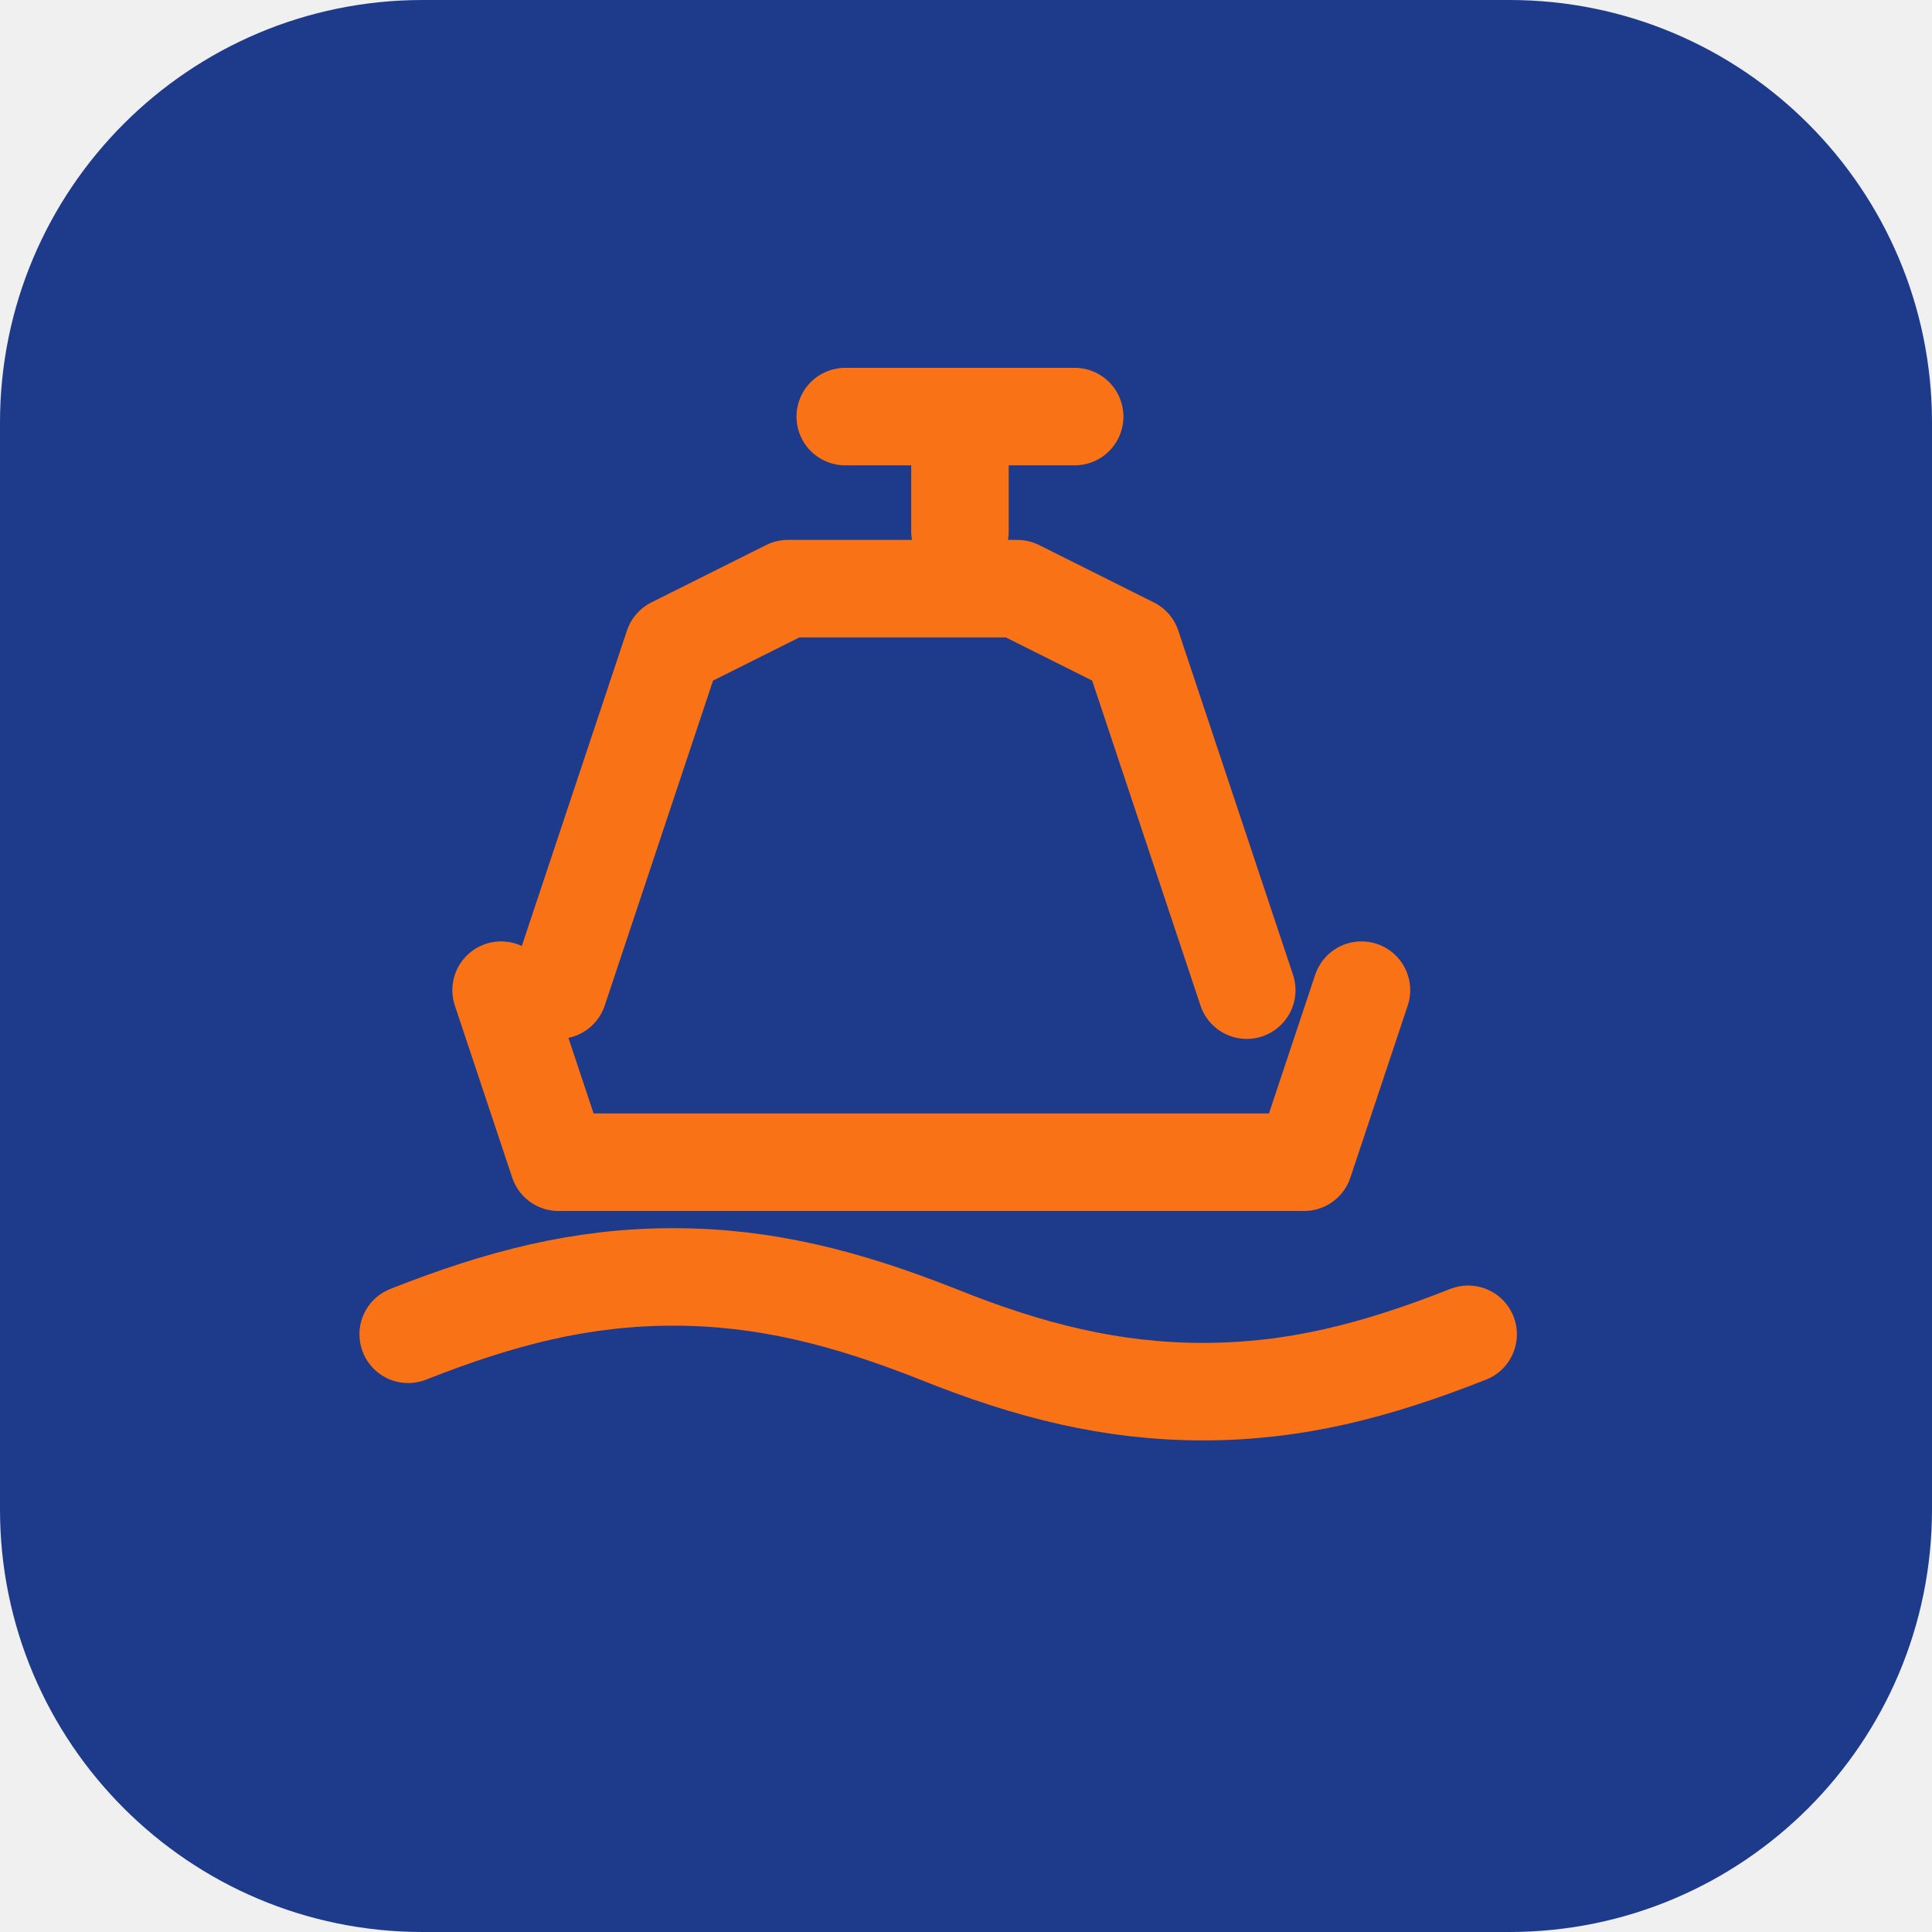
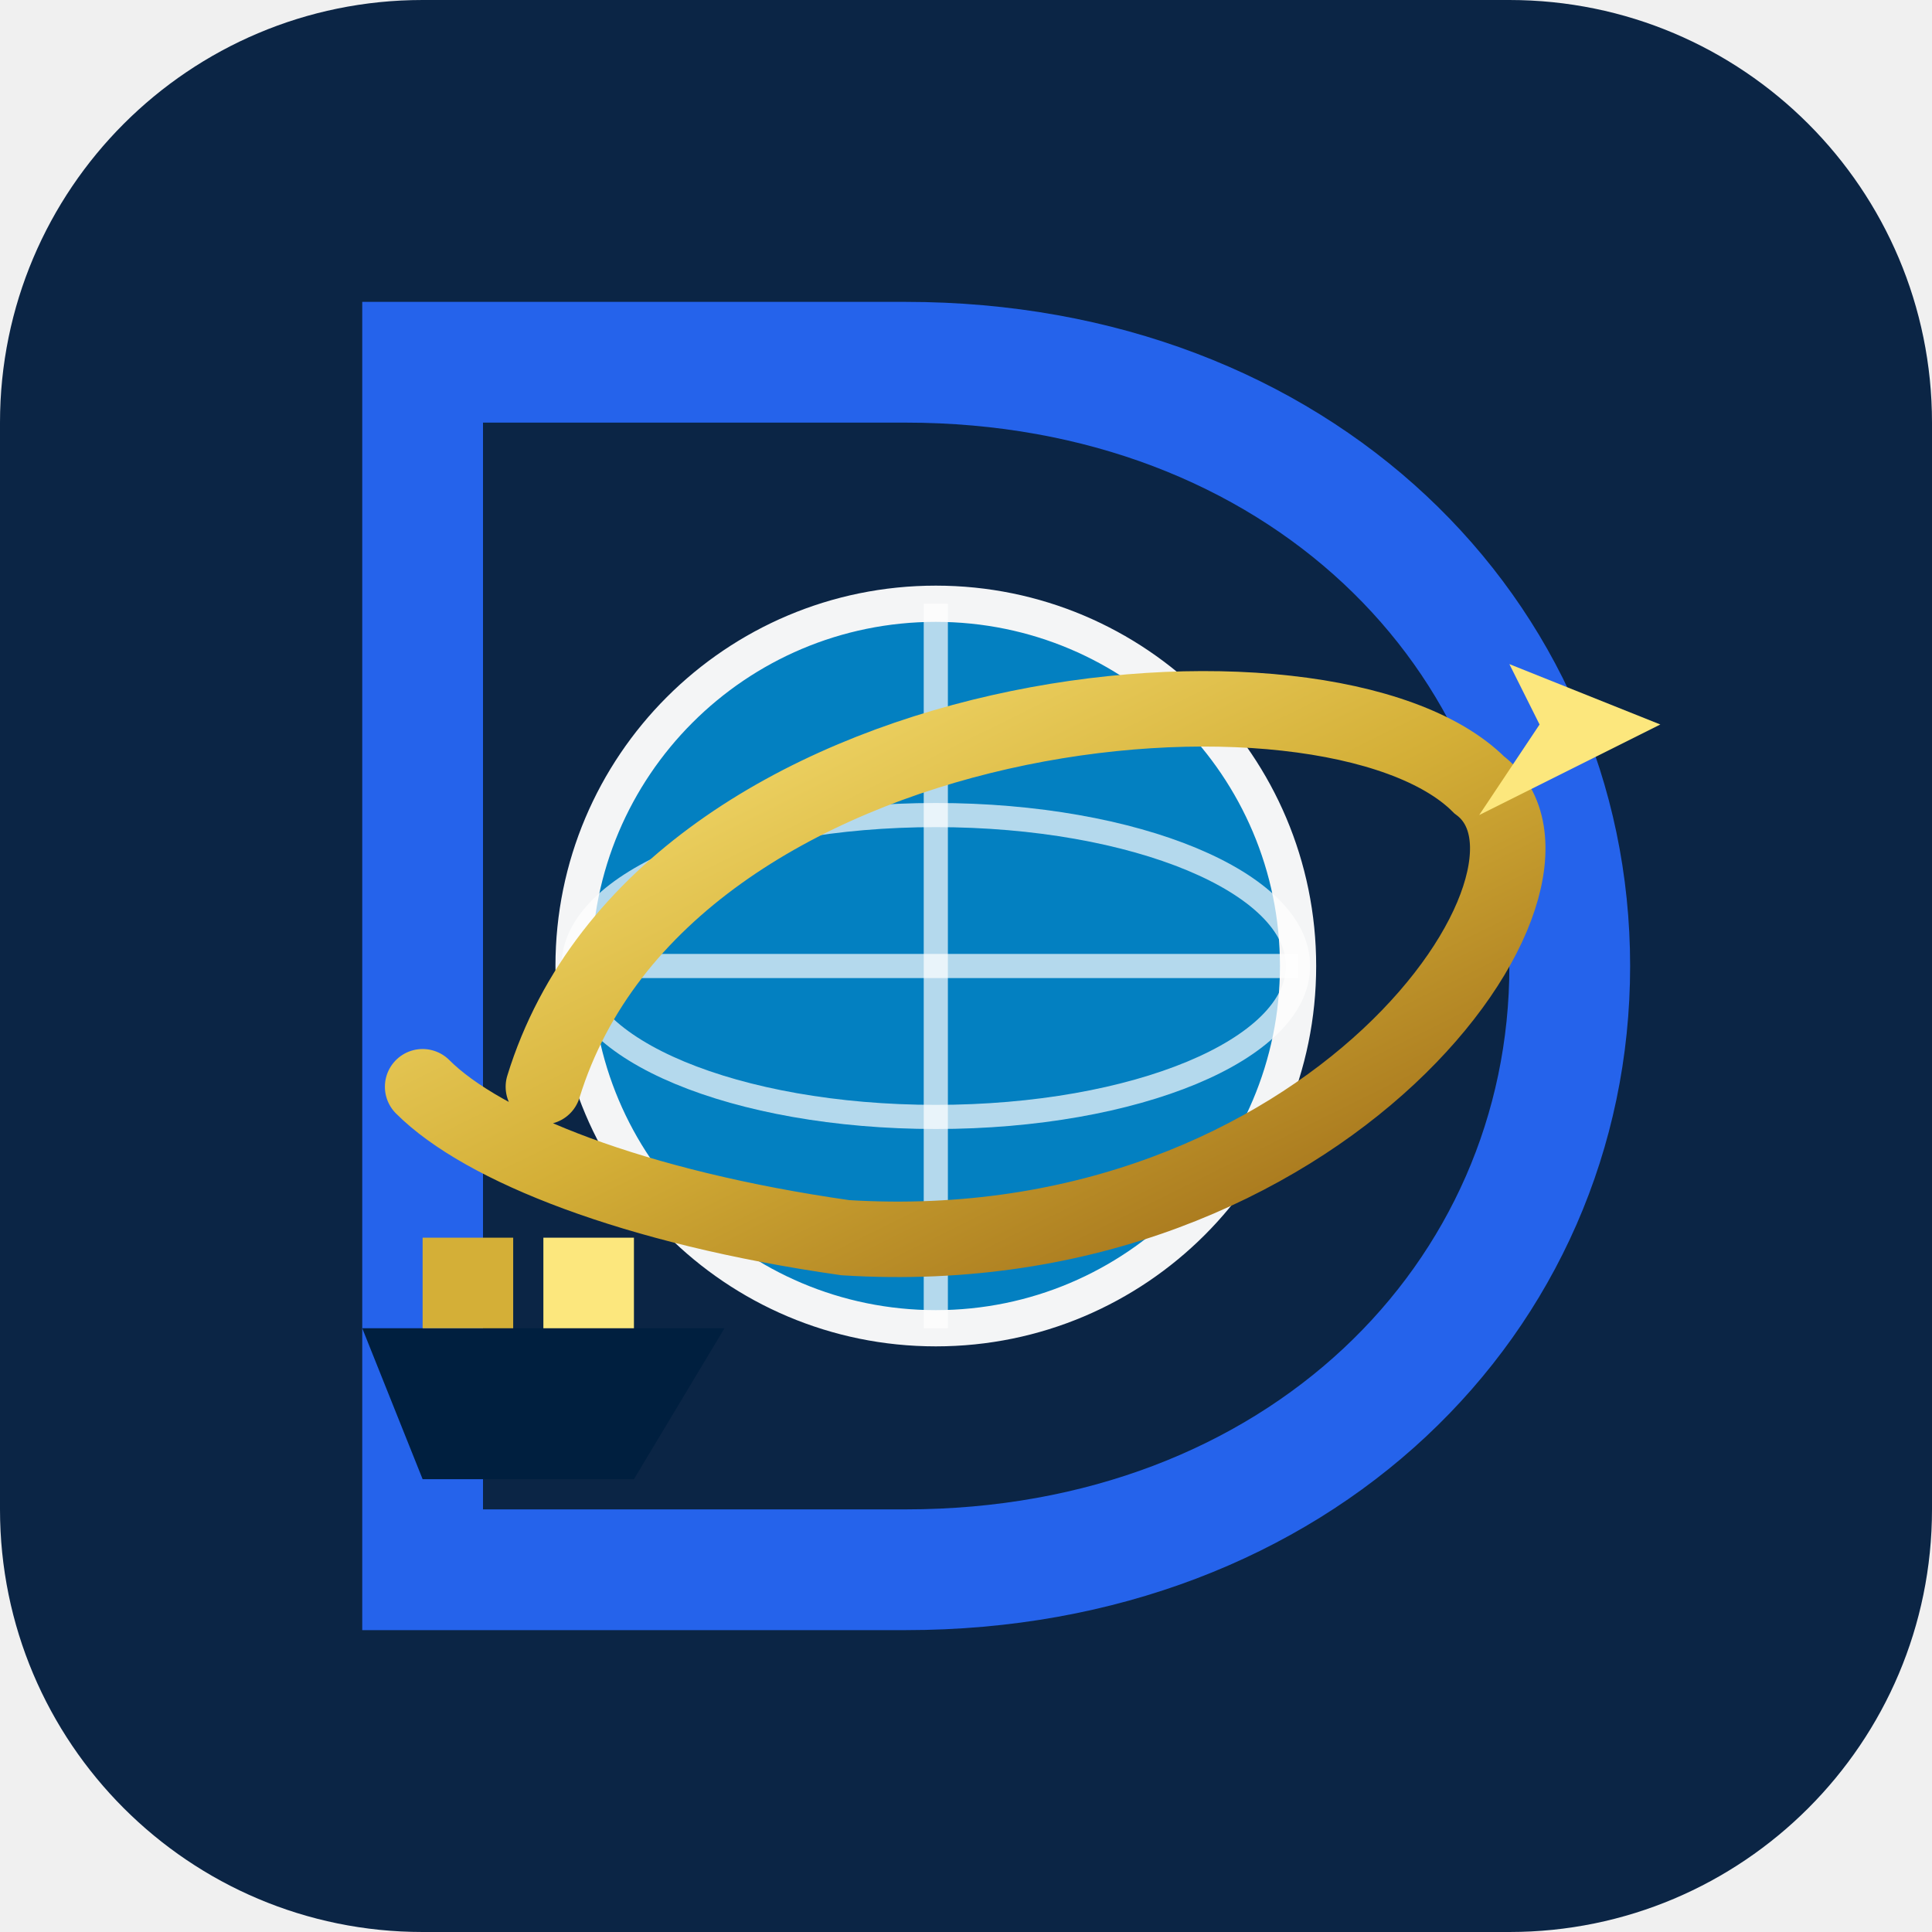
- <svg xmlns="http://www.w3.org/2000/svg" viewBox="0 0 32 32" role="img" aria-label="SwiftNav Logistics">
-   <rect width="32" height="32" rx="7" fill="#1e3a8a" />
-   <g fill="none" stroke="#f97316" stroke-width="1.7" stroke-linecap="round" stroke-linejoin="round" transform="translate(4.5 5) scale(0.95)">
-     <path d="M2.38 18c1.62-.64 3.03-1 4.62-1s3 .36 4.62 1c1.59.64 3.03 1 4.62 1s3-.36 4.62-1" />
-     <path d="m19 12-1 3H5l-1-3" />
-     <path d="M5 12 7 6l2-1h4l2 1 2 6" />
-     <path d="M12 2v2" />
-     <path d="M10 2h4" />
-   </g>
+ <svg xmlns="http://www.w3.org/2000/svg" viewBox="0 0 64 64" role="img" aria-label="Demars International">
+   <defs>
+     <linearGradient id="navyD" x1="0%" y1="0%" x2="100%" y2="100%">
+       <stop offset="0%" stop-color="#1e40af" />
+       <stop offset="50%" stop-color="#0B2545" />
+       <stop offset="100%" stop-color="#051326" />
+     </linearGradient>
+     <linearGradient id="goldGrad" x1="0%" y1="0%" x2="100%" y2="100%">
+       <stop offset="0%" stop-color="#FCE77D" />
+       <stop offset="50%" stop-color="#D4AF37" />
+       <stop offset="100%" stop-color="#996515" />
+     </linearGradient>
+   </defs>
+   <rect width="64" height="64" rx="14" fill="#0B2545" />
+   <path d="M14 12 h16 c13 0 22 9 22 20 s-9 20 -22 20 h-16 z" fill="none" stroke="#2563eb" stroke-width="4" />
+   <circle cx="31" cy="32" r="12" fill="#0284c7" stroke="#ffffff" stroke-width="1.2" opacity="0.95" />
+   <ellipse cx="31" cy="32" rx="12" ry="5" fill="none" stroke="#ffffff" stroke-width="0.8" opacity="0.7" />
+   <line x1="19" y1="32" x2="43" y2="32" stroke="#ffffff" stroke-width="0.8" opacity="0.7" />
+   <line x1="31" y1="20" x2="31" y2="44" stroke="#ffffff" stroke-width="0.8" opacity="0.7" />
+   <path d="M18 36 C22 23, 44 21, 49 26 C53 29, 44 42, 28 41 C21 40, 16 38, 14 36" fill="none" stroke="url(#goldGrad)" stroke-width="2.5" stroke-linecap="round" />
+   <polygon points="50,22 55,24 49,27 51,24" fill="#FCE77D" />
+   <path d="M12 44 L24 44 L21 49 L14 49 Z" fill="#001F3F" />
+   <rect x="14" y="41" width="3" height="3" fill="#D4AF37" />
+   <rect x="18" y="41" width="3" height="3" fill="#FCE77D" />
</svg>
